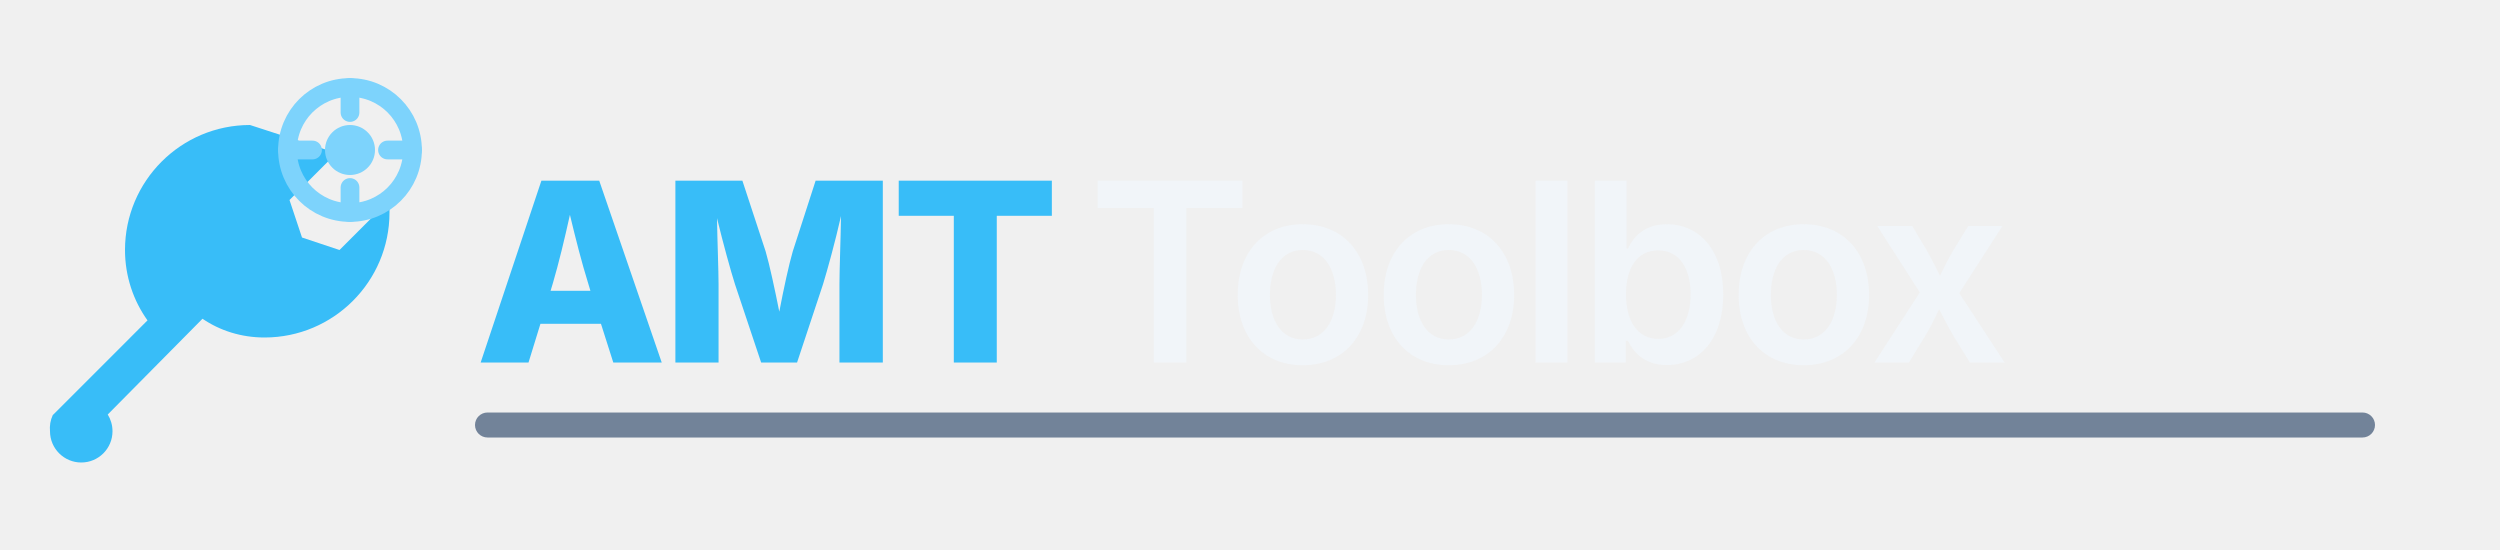
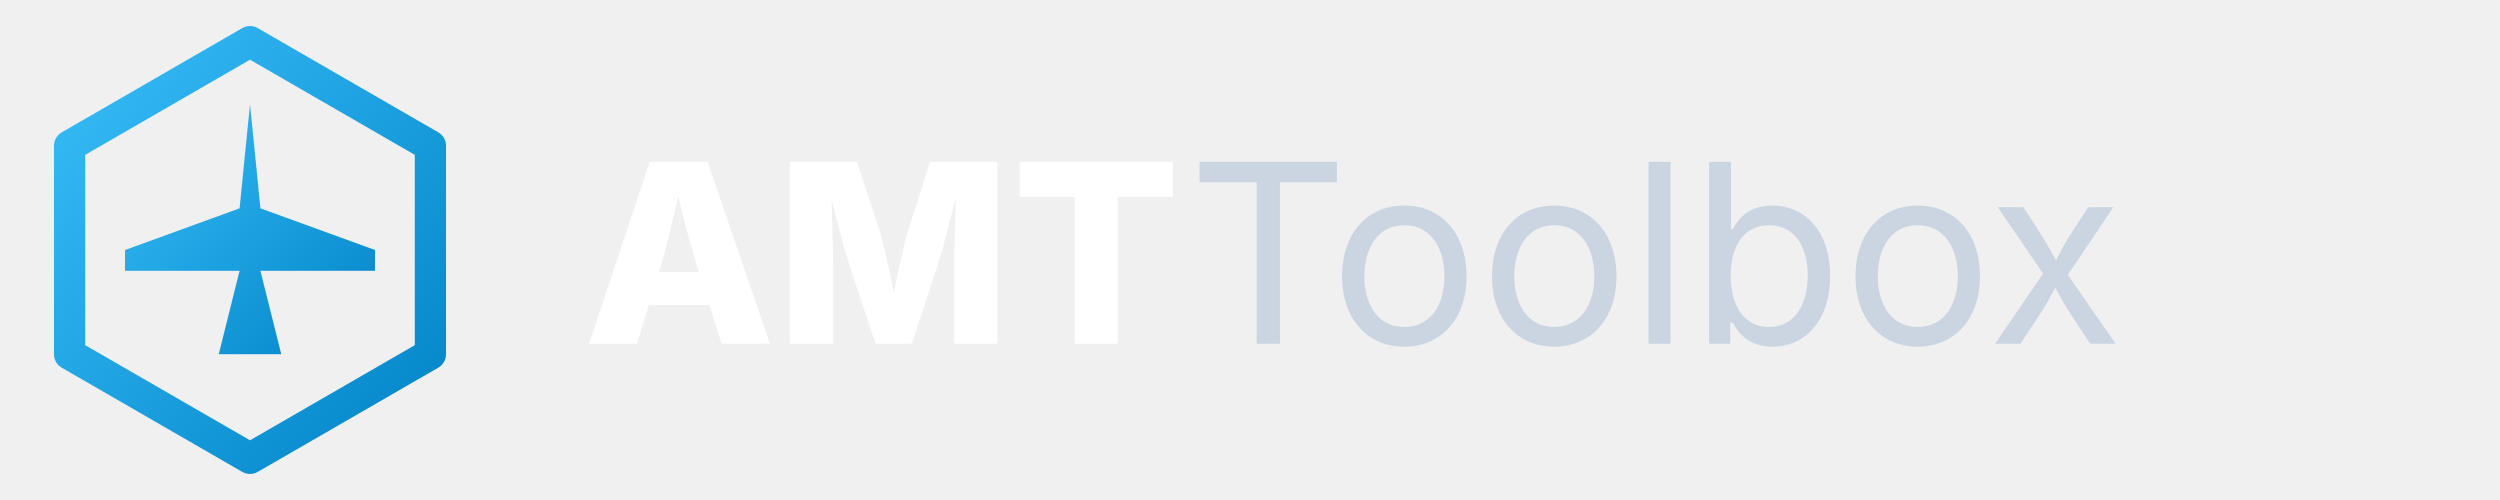
- <svg xmlns="http://www.w3.org/2000/svg" viewBox="0 0 200 44" fill="none" role="img" aria-label="AMT Toolbox">
-   <g transform="translate(2, 6)">
-     <path d="M18 4C12.48 4 8 8.48 8 14c0 2.1.67 4.05 1.8 5.63L2.22 27.21A2.5 2.5 0 0 0 2 28.5C2 29.88 3.12 31 4.5 31s2.5-1.12 2.5-2.5c0-.49-.14-.95-.38-1.34L14.2 19.5c1.41.96 3.12 1.5 4.96 1.5 5.52 0 10-4.48 10-10V10l-4 4-3-1-1-3 4-4h-1z" fill="#38bdf8" />
-     <circle cx="26" cy="6" r="5" fill="none" stroke="#7dd3fc" stroke-width="1.5" />
-     <circle cx="26" cy="6" r="2" fill="#7dd3fc" />
-     <line x1="26" y1="1" x2="26" y2="3" stroke="#7dd3fc" stroke-width="1.5" stroke-linecap="round" />
-     <line x1="26" y1="9" x2="26" y2="11" stroke="#7dd3fc" stroke-width="1.5" stroke-linecap="round" />
-     <line x1="21" y1="6" x2="23" y2="6" stroke="#7dd3fc" stroke-width="1.5" stroke-linecap="round" />
-     <line x1="29" y1="6" x2="31" y2="6" stroke="#7dd3fc" stroke-width="1.5" stroke-linecap="round" />
-   </g>
-   <text x="38" y="29" font-family="'Inter','Helvetica Neue',Arial,sans-serif" font-weight="800" font-size="20" letter-spacing="-0.5" fill="#38bdf8">AMT</text>
-   <text x="87" y="29" font-family="'Inter','Helvetica Neue',Arial,sans-serif" font-weight="600" font-size="20" letter-spacing="-0.5" fill="#f1f5f9">Toolbox</text>
-   <rect x="38" y="33" width="152" height="2" rx="1" fill="#1e3a5f" opacity="0.6" />
+ <svg xmlns="http://www.w3.org/2000/svg" viewBox="0 0 240 48" fill="none">
+   <defs>
+     <linearGradient id="amtGradient" x1="0%" y1="0%" x2="100%" y2="100%">
+       <stop offset="0%" stop-color="#38bdf8" />
+       <stop offset="100%" stop-color="#0284c7" />
+     </linearGradient>
+   </defs>
+   <path d="M24 4L41.32 14v20L24 44L6.68 34V14L24 4z" stroke="url(#amtGradient)" stroke-width="3" stroke-linejoin="round" />
+   <path d="M24 10l1 10l11 4v2l-11 0l2 8h-6l2 -8l-11 0v-2l11 -4z" fill="url(#amtGradient)" />
+   <text x="56" y="33" font-family="system-ui, -apple-system, sans-serif" font-size="24" font-weight="800" fill="#ffffff">AMT</text>
+   <text x="114" y="33" font-family="system-ui, -apple-system, sans-serif" font-size="24" font-weight="400" fill="#cbd5e1">Toolbox</text>
</svg>
